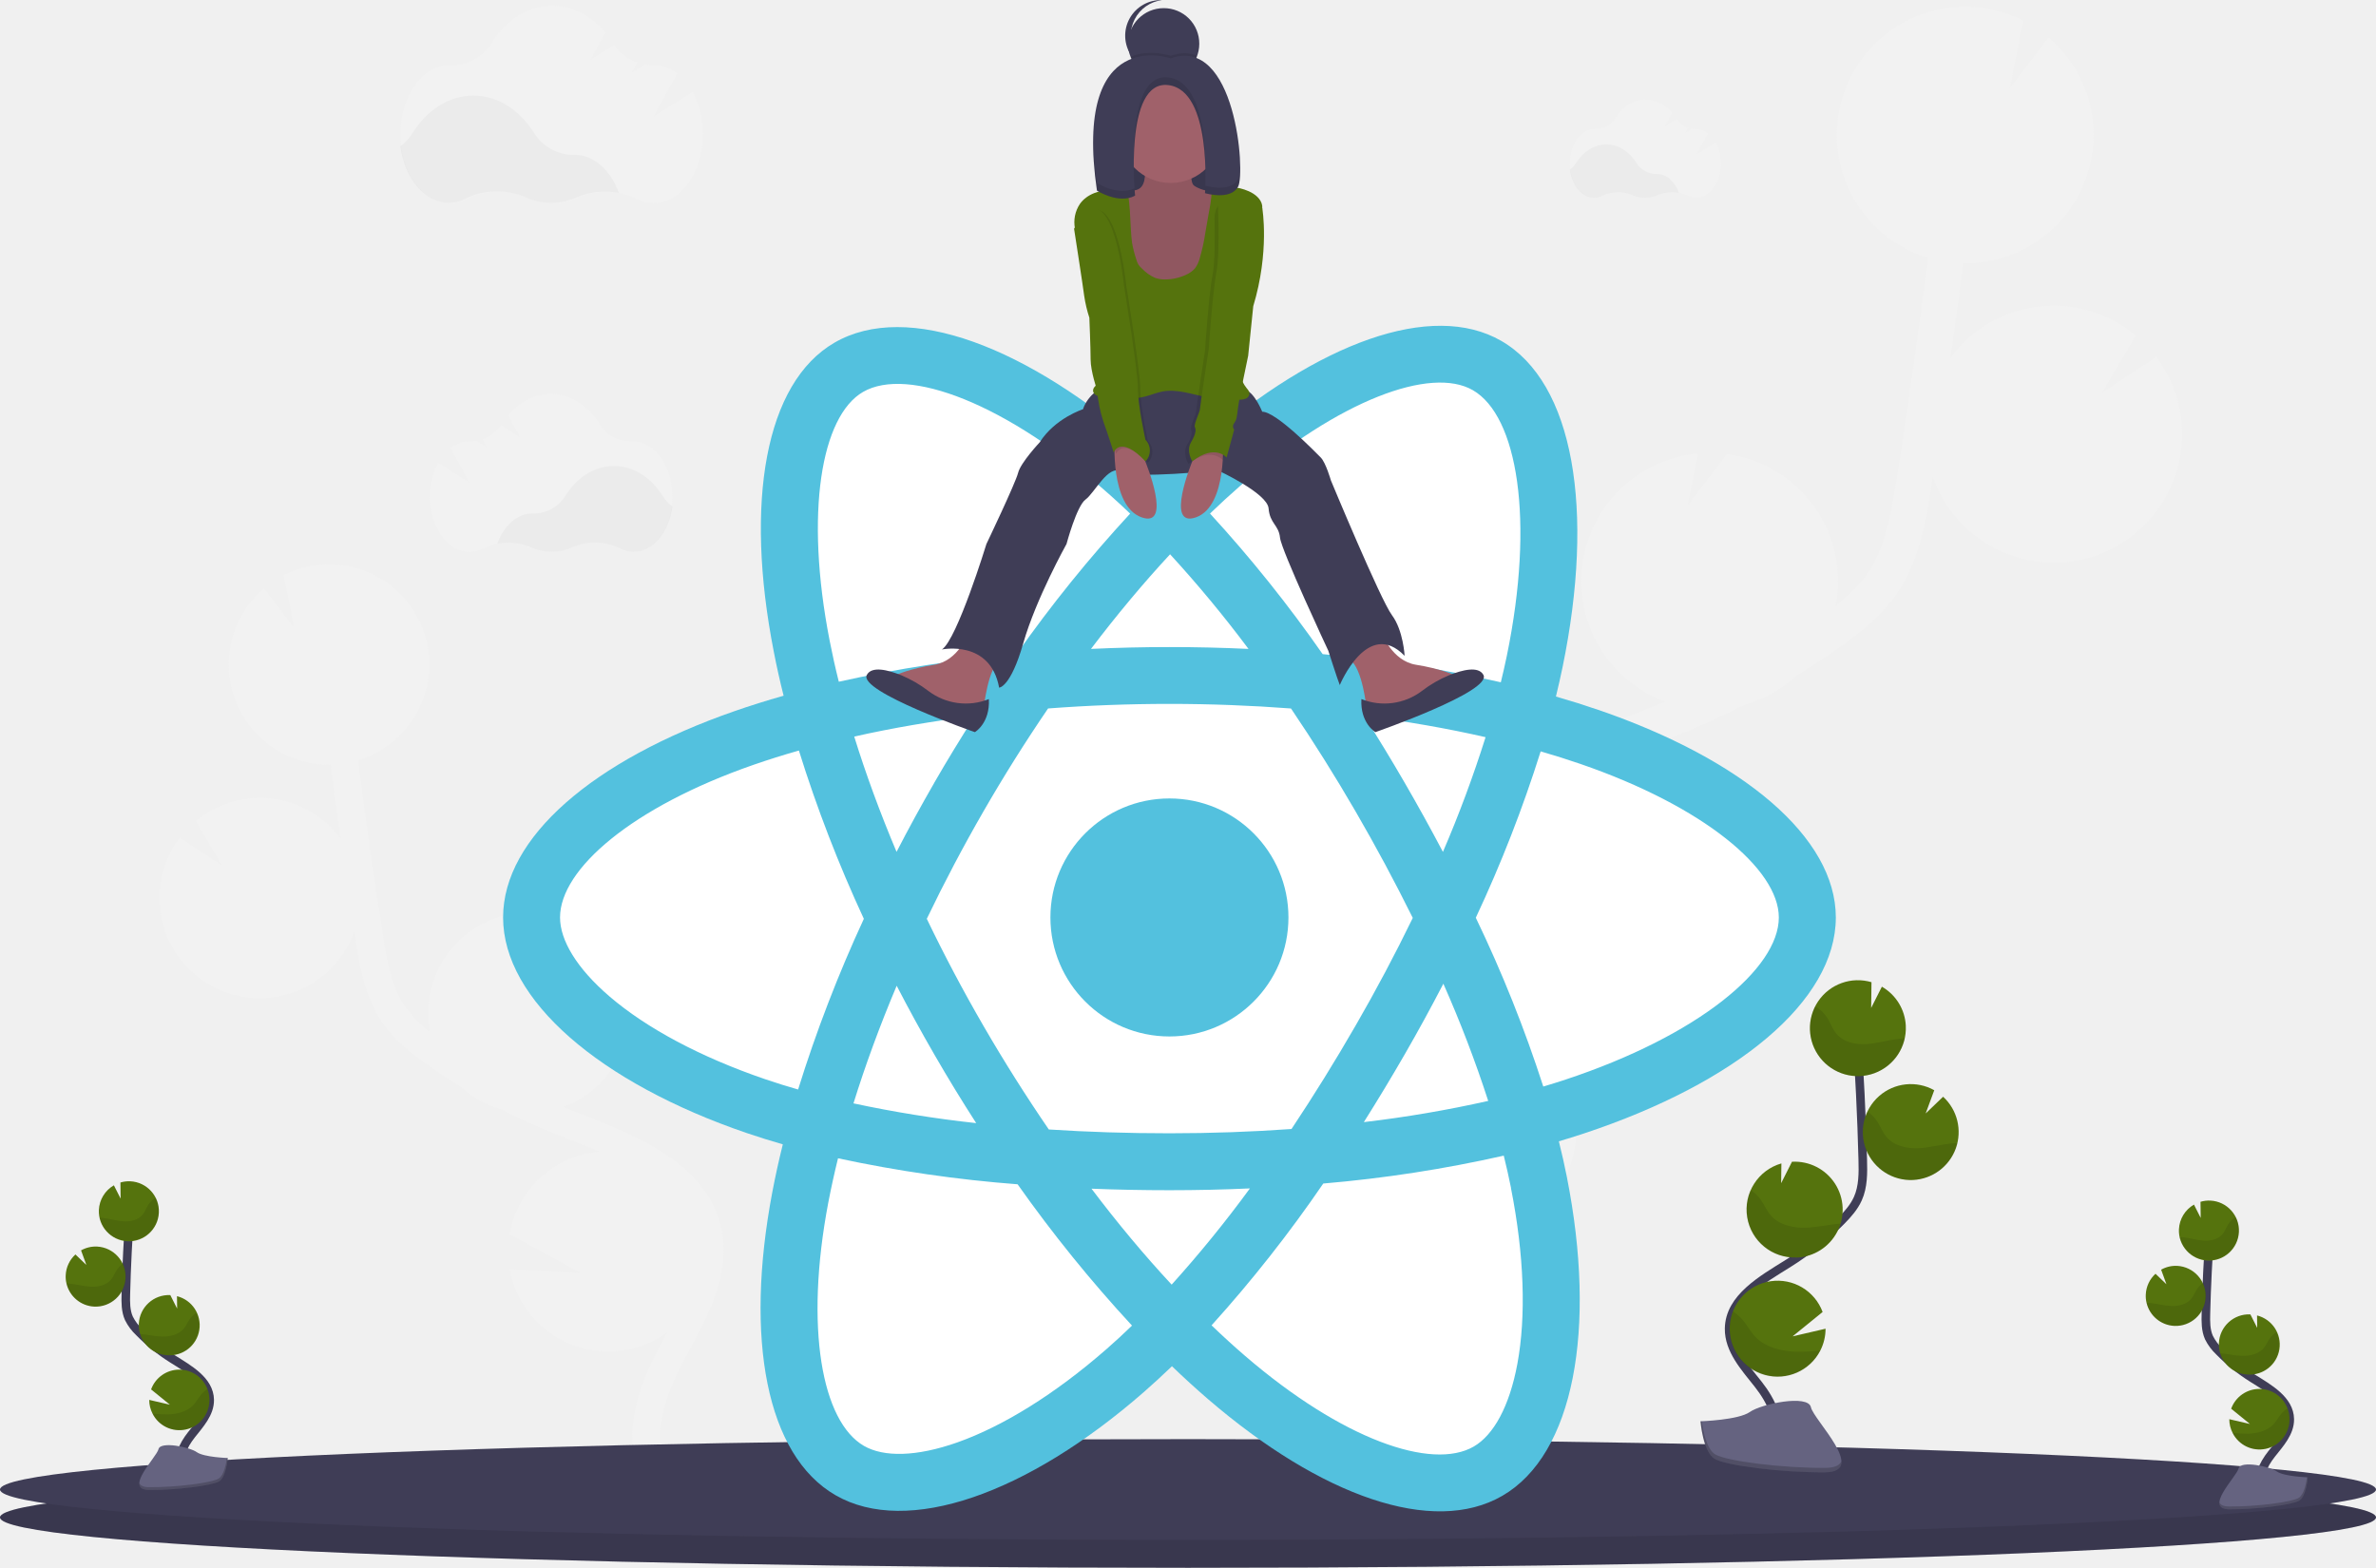
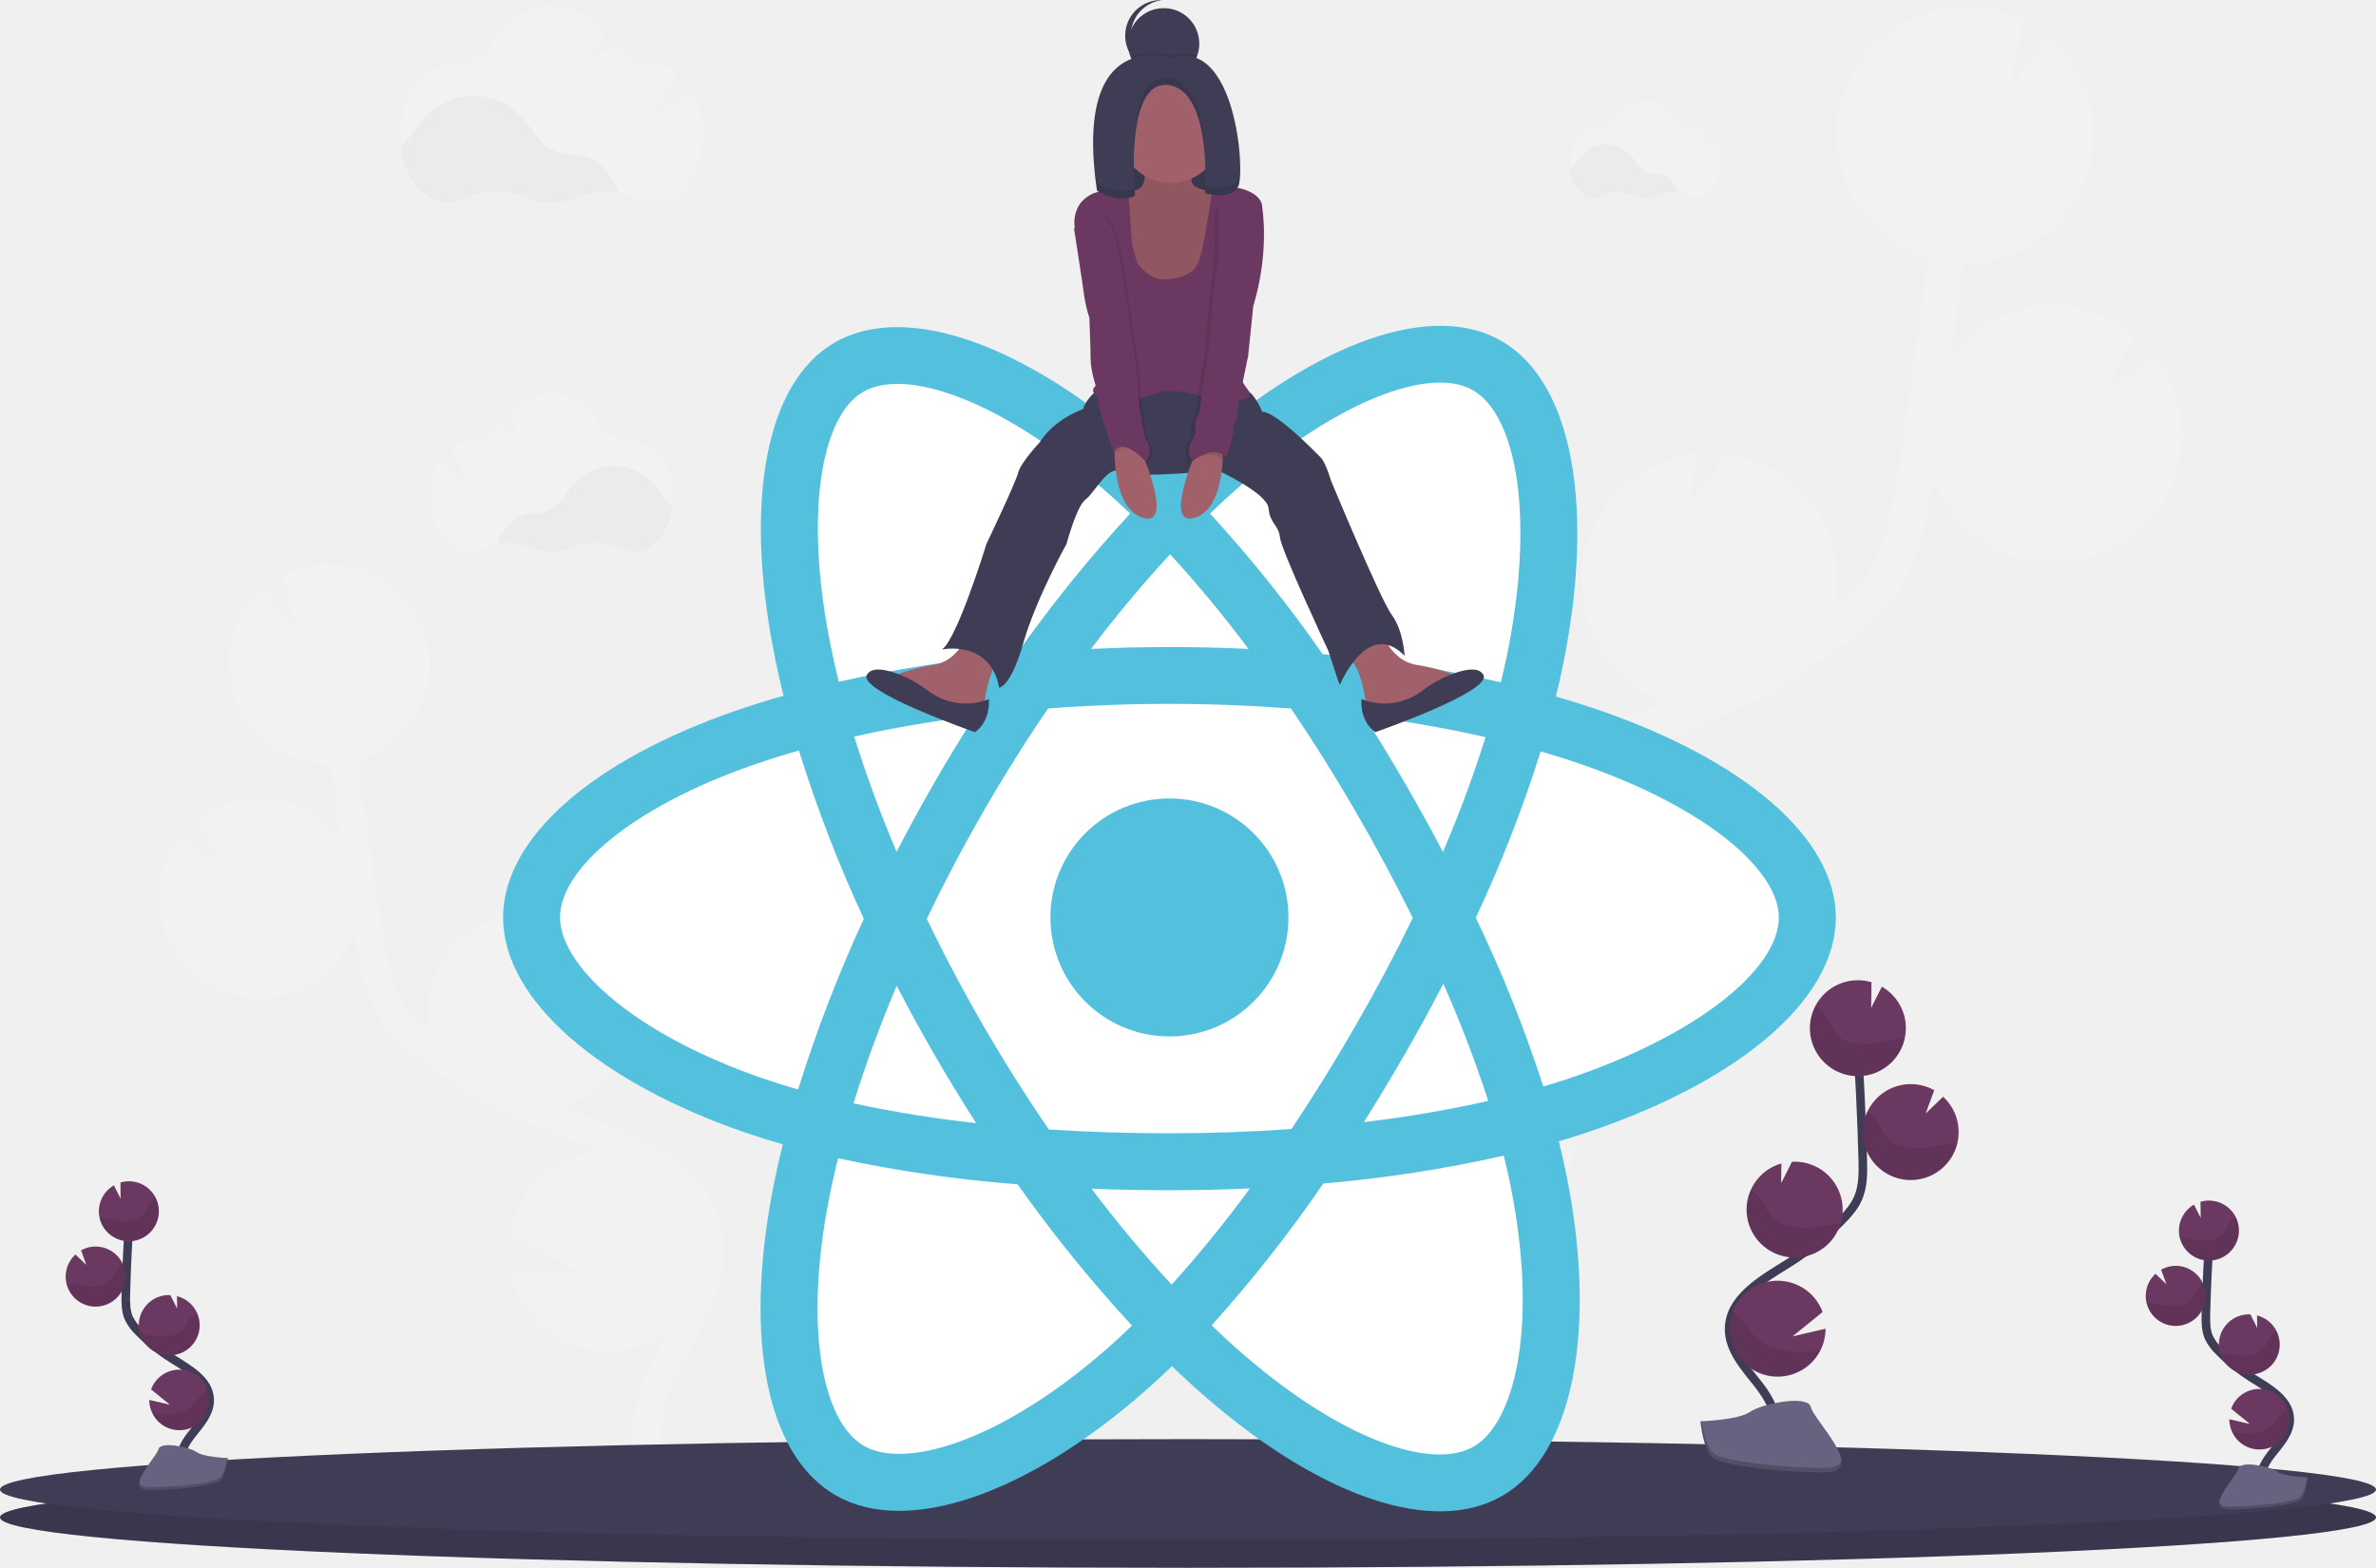
<svg xmlns="http://www.w3.org/2000/svg" data-name="Layer 1" width="1108" height="731.18" viewBox="0 0 1108 731.18">
  <path d="M767.68 330.79l6.89-2.7c.66-.26 1.31-.54 2-.81a59.85 59.85 0 0115.28-115.77l-4.8 24.2 18.22-23.92h.16a59.87 59.87 0 0151.16 67.45c-.15 1.13-.39 2.23-.6 3.34 5.61-4.43 10.87-9.32 14.81-15 8-11.54 10.71-25.76 13.47-43.17 5.47-34.48 10.4-69.34 14.84-104.18a59.83 59.83 0 01-42-65.36c.25-1.82.6-3.59 1-5.34.1-.44.2-.88.31-1.31.43-1.69.91-3.35 1.47-5 .09-.27.21-.52.3-.78.5-1.37 1-2.72 1.65-4 .22-.5.44-1 .67-1.47a57.69 57.69 0 012.22-4.19c.27-.45.56-.88.83-1.33.62-1 1.27-2 1.94-2.93.36-.5.71-1 1.08-1.49l.27-.39a59.81 59.81 0 0174.64-17l-6.24 31.49 18-23.64a59.5 59.5 0 0116.32 68.62h.07c-.17.4-.38.78-.55 1.18-.33.74-.67 1.47-1 2.2-.46.93-1 1.84-1.45 2.74-.38.68-.75 1.36-1.16 2-.59 1-1.23 1.9-1.87 2.83-.38.54-.73 1.1-1.12 1.63-1 1.39-2.12 2.72-3.26 4-.4.45-.83.86-1.25 1.3-.81.86-1.62 1.71-2.48 2.52-.53.5-1.09 1-1.64 1.46-.79.7-1.6 1.38-2.43 2-.59.47-1.19.92-1.79 1.36a77.101 77.101 0 01-4.45 2.96c-1 .61-2.05 1.17-3.1 1.72-.53.27-1 .57-1.59.83-1.58.77-3.2 1.48-4.85 2.11-.31.12-.64.21-.95.32-1.38.5-2.77 1-4.18 1.35-.61.17-1.23.31-1.85.46-1.15.28-2.31.54-3.48.76q-1 .18-2.07.33c-1.15.17-2.31.3-3.48.4-.69.06-1.37.12-2.07.16-1.26.06-2.53.07-3.8.06a2.08 2.08 0 00-.25 0q-2.82 22-5.92 44a59.82 59.82 0 0186.4-10.32l-15.68 26.58 25.21-16.59a59.68 59.68 0 0111.5 44.16 58.76 58.76 0 01-4.5 15.94 59.83 59.83 0 01-111.19-4c-.23 1.48-.45 3-.68 4.46-2.44 15.35-5.47 34.46-16.23 50-7.29 10.56-17.33 18.36-27.09 25.22q-9.52 6.7-19.48 12.77a59.85 59.85 0 01-24.53 13.74q-16 8.19-32.69 14.81l-6.95 2.72c-6.25 2.44-12.65 4.94-19 7.6 1 .09 2 .17 3 .3a59.9 59.9 0 0150.86 49.05l-42.31 23.11 42.18-1.89A59.16 59.16 0 01797 450.13a59.87 59.87 0 01-82.7 11.74l2.1 3.91c1.4 2.58 2.78 5.15 4.12 7.7 18.33 34.74 19.66 64.74 3.75 84.49l-13-10.45c15.49-19.22 3.2-49.77-5.5-66.27-1.32-2.5-2.68-5-4-7.56-11.77-21.83-25.12-46.57-19.77-72.9 8-39.7 51.05-56.5 85.68-70zM269.6 519.01l-5.38-2.11c-.52-.2-1-.43-1.54-.63a46.75 46.75 0 00-11.94-90.42l3.75 18.9-14.22-18.68h-.13a46.76 46.76 0 00-40 52.68c.12.89.31 1.74.47 2.61a55.84 55.84 0 01-11.56-11.73c-6.23-9-8.37-20.12-10.53-33.71-4.23-26.93-8.07-54.15-11.52-81.33a46.72 46.72 0 0032.77-51.05c-.2-1.42-.47-2.8-.79-4.17l-.24-1a48.36 48.36 0 00-1.15-3.88c-.07-.21-.16-.41-.24-.61a48.24 48.24 0 00-1.28-3.15c-.18-.38-.35-.77-.53-1.15-.54-1.11-1.11-2.2-1.73-3.26-.21-.36-.44-.7-.65-1-.49-.78-1-1.55-1.52-2.29-.28-.39-.55-.79-.84-1.17l-.21-.3a46.76 46.76 0 00-58.29-13.32l4.88 24.6-14.07-18.46a46.48 46.48 0 00-12.75 53.59h-.05c.13.31.29.61.43.92.26.58.52 1.15.8 1.72q.54 1.08 1.14 2.13c.29.54.58 1.07.9 1.59.46.75 1 1.48 1.46 2.21.3.42.57.86.88 1.27.8 1.08 1.65 2.12 2.54 3.13.31.35.65.67 1 1 .63.67 1.27 1.33 1.94 2 .41.4.85.77 1.28 1.14q.93.83 1.89 1.59c.46.36.93.71 1.4 1.06.68.49 1.37 1 2.06 1.41.47.31.94.61 1.42.9.79.48 1.6.91 2.42 1.34.42.22.82.45 1.24.66 1.24.6 2.5 1.15 3.79 1.64.24.1.5.16.74.25 1.07.39 2.16.75 3.27 1.06.47.13 1 .24 1.44.35.9.22 1.8.43 2.72.6l1.61.26c.9.13 1.81.23 2.72.31.54.05 1.07.09 1.62.12 1 .05 2 .06 3 .05h.19q2.2 17.22 4.62 34.41a46.71 46.71 0 00-67.48-8.14l12.14 20.64-19.68-12.95a46.57 46.57 0 00-9 34.49 45.8 45.8 0 003.53 12.46 46.73 46.73 0 0086.84-3.12c.18 1.15.35 2.32.53 3.48 1.9 12 4.27 26.92 12.67 39.08 5.7 8.24 13.54 14.33 21.16 19.69q7.44 5.24 15.21 10a46.88 46.88 0 0019.16 10.74c8.32 4.26 16.84 8.14 25.54 11.56l5.42 2.13c4.88 1.9 9.88 3.85 14.81 5.93-.78.07-1.57.13-2.36.24a46.77 46.77 0 00-39.72 38.27l33 18-32.94-1.47a46.78 46.78 0 0073.57 29.2c-.55 1-1.09 2-1.64 3.05-1.09 2-2.17 4-3.22 6-14.31 27.13-15.35 50.57-2.92 66l10.13-8.16c-12.1-15-2.5-38.87 4.3-51.76 1-1.95 2.09-3.92 3.16-5.9 9.19-17 19.61-36.37 15.46-56.94-6.21-30.94-39.86-44.02-66.9-54.6z" fill="#f2f2f2" />
  <ellipse cx="554" cy="707.68" rx="554" ry="23.5" fill="#3f3d56" />
  <ellipse cx="554" cy="707.68" rx="554" ry="23.5" opacity=".1" />
  <ellipse cx="554" cy="694.68" rx="554" ry="23.5" fill="#3f3d56" />
  <path d="M85 686.32c-3-5.51.4-12.26 4.28-17.18s8.61-10 8.51-16.29c-.14-9-9.7-14.31-17.33-19.08a84.78 84.78 0 01-15.56-12.51 23 23 0 01-4.78-6.4c-1.58-3.52-1.53-7.52-1.43-11.38q.5-19.26 1.9-38.48" fill="none" stroke="#3f3d56" stroke-miterlimit="10" stroke-width="4" />
-   <path d="M46.11 564.29a14 14 0 017-11.49l3.14 6.21-.09-7.52a13.86 13.86 0 014.62-.56 14 14 0 11-14.67 13.36zm25.03 95a14 14 0 0026.5-5.76 13.82 13.82 0 00-.91-5.69 14 14 0 00-26.27.15l8.77 7.13-9.64-2.24a13.89 13.89 0 001.55 6.41zm6.93-27.25a14 14 0 004.46-27.54l.07 5.79-3.18-6.29a14.04 14.04 0 00-1.31 28.05zM44 609.37a14.016 14.016 0 001.32-28 13.88 13.88 0 00-7.52 1.78l2.48 6.8-5.11-4.9a14 14 0 00-4.53 9.69 13.33 13.33 0 00.36 3.85 14 14 0 0013 10.78z" fill="#55730d" />
+   <path d="M46.11 564.29a14 14 0 017-11.49l3.14 6.21-.09-7.52a13.86 13.86 0 014.62-.56 14 14 0 11-14.67 13.36zm25.03 95a14 14 0 0026.5-5.76 13.82 13.82 0 00-.91-5.69 14 14 0 00-26.27.15l8.77 7.13-9.64-2.24a13.89 13.89 0 001.55 6.41zm6.93-27.25a14 14 0 004.46-27.54l.07 5.79-3.18-6.29a14.04 14.04 0 00-1.31 28.05zM44 609.37a14.016 14.016 0 001.32-28 13.88 13.88 0 00-7.52 1.78l2.48 6.8-5.11-4.9a14 14 0 00-4.53 9.69 13.33 13.33 0 00.36 3.85 14 14 0 0013 10.78z" fill="#6b3862" />
  <path d="M48 568.03c3.24.36 6.39 1.37 9.64 1.57s6.82-.58 8.88-3.1c1.11-1.37 1.66-3.09 2.59-4.57a10.08 10.08 0 013.54-3.33 14 14 0 11-26.24 9.32c.53.02 1.06.06 1.59.11zm-4 41.34a14 14 0 0013.35-20 10.4 10.4 0 00-2.82 2.83c-1 1.51-1.61 3.25-2.78 4.64-2.19 2.57-5.92 3.41-9.31 3.25s-6.66-1.11-10-1.42c-.47 0-.94-.08-1.41-.09A14 14 0 0044 609.37zm34.07 22.67a14 14 0 0013.47-19.76 11.36 11.36 0 00-3 2.85c-1.09 1.54-1.77 3.31-3 4.73-2.36 2.64-6.34 3.57-9.93 3.48s-6.82-.93-10.28-1.19a14 14 0 0012.74 9.89zm-6.93 27.25a14 14 0 0026.5-5.76 13.82 13.82 0 00-.91-5.69 14 14 0 00-3.08 2.74c-1.34 1.63-2.21 3.47-3.76 5-2.87 2.82-7.5 4-11.62 4.09a62.35 62.35 0 01-7.13-.38z" opacity=".1" />
  <path d="M106.19 679.98s-11.08-.34-14.41-2.72-17-5.22-17.87-1.4-16.65 19-4.14 19.06 29.06-2 32.39-4 4.03-10.94 4.03-10.94z" fill="#656380" />
  <path d="M69.54 693.59c12.51.1 29.06-2 32.4-4 2.53-1.54 3.54-7.09 3.88-9.65h.37s-.7 8.93-4 11-19.89 4.08-32.39 4c-3.61 0-4.86-1.31-4.79-3.22.47 1.13 1.85 1.87 4.53 1.87z" opacity=".2" />
  <path d="M1055 695.32c-3-5.51.4-12.26 4.28-17.18s8.61-10 8.51-16.29c-.14-9-9.7-14.31-17.33-19.08a84.78 84.78 0 01-15.56-12.51 23 23 0 01-4.78-6.4c-1.58-3.52-1.53-7.52-1.43-11.38q.49-19.26 1.9-38.48" fill="none" stroke="#3f3d56" stroke-miterlimit="10" stroke-width="4" />
-   <path d="M1016.11 573.29a14 14 0 017-11.49l3.14 6.21-.09-7.52a13.86 13.86 0 014.62-.56 14 14 0 11-14.68 13.36zm25.03 95a14 14 0 0026.5-5.76 13.82 13.82 0 00-.91-5.69 14 14 0 00-26.27.15l8.77 7.13-9.64-2.24a13.89 13.89 0 001.55 6.41zm6.93-27.25a14 14 0 004.46-27.54l.07 5.79-3.18-6.29a14.04 14.04 0 00-1.31 28.05zM1014 618.37a14.016 14.016 0 001.32-28 13.88 13.88 0 00-7.52 1.78l2.48 6.8-5.11-4.9a14 14 0 00-4.53 9.69 13.33 13.33 0 00.36 3.85 14 14 0 0013 10.78z" fill="#55730d" />
+   <path d="M1016.11 573.29a14 14 0 017-11.49l3.14 6.21-.09-7.52a13.86 13.86 0 014.62-.56 14 14 0 11-14.68 13.36zm25.03 95a14 14 0 0026.5-5.76 13.82 13.82 0 00-.91-5.69 14 14 0 00-26.27.15l8.77 7.13-9.64-2.24a13.89 13.89 0 001.55 6.41zm6.93-27.25a14 14 0 004.46-27.54l.07 5.79-3.18-6.29a14.04 14.04 0 00-1.31 28.05zM1014 618.37a14.016 14.016 0 001.32-28 13.88 13.88 0 00-7.52 1.78l2.48 6.8-5.11-4.9a14 14 0 00-4.53 9.69 13.33 13.33 0 00.36 3.85 14 14 0 0013 10.78z" fill="#6b3862" />
  <path d="M1018 577.03c3.24.36 6.39 1.37 9.64 1.57s6.82-.58 8.88-3.1c1.11-1.37 1.66-3.09 2.59-4.57a10.08 10.08 0 013.54-3.33 14 14 0 11-26.24 9.32c.53.02 1.06.06 1.59.11zm-4 41.34a14 14 0 0013.35-20 10.4 10.4 0 00-2.82 2.83c-1 1.51-1.61 3.25-2.78 4.64-2.19 2.57-5.92 3.41-9.31 3.25s-6.66-1.11-10-1.42c-.47 0-.94-.08-1.41-.09a14 14 0 0012.97 10.79zm34.07 22.67a14 14 0 0013.47-19.76 11.36 11.36 0 00-3 2.85c-1.09 1.54-1.77 3.31-3 4.73-2.36 2.64-6.34 3.57-9.93 3.48s-6.82-.93-10.28-1.19a14 14 0 0012.74 9.89zm-6.93 27.25a14 14 0 0026.5-5.76 13.82 13.82 0 00-.91-5.69 14 14 0 00-3.08 2.74c-1.34 1.63-2.21 3.47-3.76 5-2.87 2.82-7.5 4-11.62 4.09a62.35 62.35 0 01-7.13-.38z" opacity=".1" />
  <path d="M1076.19 688.98s-11.08-.34-14.41-2.72-17-5.22-17.87-1.4-16.65 19-4.14 19.06 29.06-2 32.39-4 4.03-10.94 4.03-10.94z" fill="#656380" />
  <path d="M1039.54 702.59c12.51.1 29.06-2 32.4-4 2.53-1.54 3.54-7.09 3.88-9.65h.37s-.7 8.93-4 11-19.89 4.08-32.39 4c-3.61 0-4.86-1.31-4.79-3.22.47 1.13 1.85 1.87 4.53 1.87z" opacity=".2" />
  <path d="M745.57 331.15q-9.92-3.4-20-6.3 1.66-6.79 3.09-13.65c15.14-73.51 5.24-132.73-28.57-152.22-32.42-18.7-85.44.8-139 47.39q-7.92 6.92-15.47 14.2-5.07-4.85-10.3-9.51c-56.11-49.83-112.32-70.82-146.14-51.27-32.39 18.75-42 74.42-28.35 144.09q2 10.35 4.59 20.58c-7.95 2.26-15.64 4.67-23 7.24-65.79 22.89-107.81 58.89-107.81 96.18 0 38.51 45.11 77.14 113.64 100.56q8.34 2.83 16.8 5.26-2.74 11-4.88 22.18c-13 68.46-2.84 122.82 29.46 141.45 33.37 19.26 89.37-.54 143.89-48.2 4.31-3.77 8.63-7.77 13-11.95q8.18 7.89 16.79 15.32c52.82 45.45 105 63.81 137.26 45.12 33.33-19.29 44.16-77.69 30.1-148.73q-1.6-8.14-3.73-16.61 5.91-1.74 11.56-3.61c71.24-23.6 117.6-61.76 117.6-100.79 0-37.43-43.38-73.62-110.5-96.73z" fill="#53c1de" />
  <path d="M730.12 503.47c-3.4 1.13-6.88 2.21-10.44 3.27a621.6 621.6 0 00-31.47-78.73 623.06 623.06 0 0030.25-77.58c6.35 1.84 12.53 3.78 18.47 5.83 57.51 19.79 92.59 49.06 92.59 71.62 0 24-37.89 55.21-99.4 75.59zm-25.52 50.58c6.22 31.41 7.1 59.81 3 82-3.7 19.95-11.14 33.25-20.34 38.58-19.59 11.33-61.47-3.4-106.64-42.27q-7.77-6.69-15.63-14.25a624.23 624.23 0 0052.09-66.14 620.2 620.2 0 0084.17-13q1.9 7.68 3.37 15zM446.48 672.69c-19.14 6.76-34.38 6.95-43.59 1.64-19.6-11.31-27.75-55-16.63-113.5q2-10.37 4.53-20.63a625.79 625.79 0 0083.75 12.13 645.09 645.09 0 0053.35 65.9q-5.79 5.61-11.84 10.91c-24.11 21.08-48.28 36-69.57 43.55zm-89.64-169.37c-30.31-10.36-55.33-23.82-72.49-38.5-15.41-13.2-23.19-26.31-23.19-36.94 0-22.63 33.74-51.5 90-71.11q10.6-3.69 21.39-6.73a637.08 637.08 0 0030.29 78.48 646.29 646.29 0 00-30.66 79.6q-7.74-2.21-15.34-4.8zm30.05-204.54c-11.68-59.69-3.93-104.72 15.59-116 20.79-12 66.76 5.12 115.22 48.15 3.1 2.75 6.21 5.63 9.32 8.6a635.89 635.89 0 00-52.93 65.52 648.42 648.42 0 00-82.93 12.89q-2.39-9.52-4.27-19.15zM655 364.97q-9.11-15.74-18.89-31.08c19.83 2.51 38.82 5.83 56.66 9.91a565.54 565.54 0 01-19.89 53.51q-8.61-16.35-17.88-32.34zM545.64 258.5a569.3 569.3 0 0136.57 44.14q-36.71-1.73-73.45 0c12.07-15.92 24.44-30.72 36.88-44.13zm-110 106.65q-9.15 15.87-17.55 32.14c-7.73-18.33-14.34-36.36-19.74-53.77 17.73-4 36.64-7.21 56.34-9.68q-9.92 15.44-19.07 31.31zm19.61 158.65a564.64 564.64 0 01-57.25-9.21c5.49-17.71 12.25-36.13 20.15-54.86q8.43 16.29 17.61 32.16 9.34 16.19 19.47 31.91zm91.14 75.33c-12.6-13.54-25.15-28.54-37.39-44.75q17.85.71 36.36.71 19 0 37.51-.84a563.94 563.94 0 01-36.5 44.88zm126.69-140.35A562.82 562.82 0 01694 513.44a561.35 561.35 0 01-58 9.89q9.85-15.63 19.08-31.63 9.38-16.26 18-32.92zm-41 19.66q-14.12 24.52-29.81 48.1c-18.44 1.32-37.49 2-56.91 2s-38.15-.6-56.27-1.78q-16.09-23.5-30.39-48.17t-26.51-50.08q12.27-25.53 26.43-50.1 14.14-24.56 30.13-48c18.49-1.4 37.43-2.13 56.59-2.13s38.22.74 56.69 2.14q15.81 23.37 30 47.81t26.79 49.87q-12.45 25.62-26.71 50.3zm54.77-296.46c20.81 12 28.9 60.4 15.83 123.87q-1.29 6.19-2.8 12.35a635.74 635.74 0 00-83.09-13.13 625.16 625.16 0 00-52.53-65.56q7-6.74 14.29-13.11c45.88-39.93 88.76-55.69 108.3-44.42z" fill="#fff" />
  <path d="M545.34 372.38a55.5 55.5 0 11-55.5 55.5 55.49 55.49 0 0155.5-55.5" fill="#53c1de" />
  <path d="M559.26 20.4a16.6 16.6 0 11-16.6-16.6 16.52 16.52 0 0116.6 16.6z" fill="#3f3d56" />
  <path d="M529.4 24.59A16.62 16.62 0 01541.89.05a16.6 16.6 0 101.41 33.07 16.6 16.6 0 01-13.9-8.53zm-7.49 18.93h44.47v69.37h-44.47z" fill="#3f3d56" />
  <path opacity=".1" d="M521.91 43.52h44.47v69.37h-44.47z" />
  <path d="M451.66 295.2s-4.75 13.05-16 14.83-17.79 4.74-17.79 4.74l26.68 17.19 14.23-1.78s1.78-18.38 7.71-22.53-14.83-12.45-14.83-12.45zm192.68 0s4.75 13.05 16 14.83 17.79 4.74 17.79 4.74l-26.68 17.19-14.23-1.78s-1.78-18.38-7.71-22.53 14.83-12.45 14.83-12.45z" fill="#a0616a" />
  <path d="M514.5 180.18s-7.11 3.56-9.48 10.68c0 0-13 4.15-20.16 15.41 0 0-8.9 9.49-10.08 14.23S460 253.7 460 253.7s-13.64 44.47-20.75 49.21c0 0 22.53-4.74 26.68 17.79 0 0 5.33 0 11.26-20.75s20.16-46.25 20.16-46.25 4.74-17.78 8.89-20.75 10.67-16.6 16.6-13 45.06-.6 45.06-.6 23.1 10.64 23.68 17.75 4.74 7.71 5.33 13.64 22.53 52.76 22.53 52.76 4.15 13 5.34 16c0 0 13-31.42 30.24-13.63 0 0-.6-11.86-5.93-19s-28.46-62.84-28.46-62.84-2.37-8.3-4.74-10.67-20.76-21.35-27.28-21.35c0 0-3.55-8.89-7.7-10.08zm-53.36 145.85a28.89 28.89 0 01-28.22-3.79 56.37 56.37 0 00-12.59-7.3c-6.29-2.54-13.81-4.42-16.1-.17-4.15 7.71 50.39 26.68 50.39 26.68s7.12-4.15 6.52-15.42zm173.72 0a28.89 28.89 0 0028.22-3.79 56.37 56.37 0 0112.59-7.3c6.29-2.54 13.81-4.42 16.1-.17 4.15 7.71-50.39 26.68-50.39 26.68s-7.12-4.15-6.52-15.42z" fill="#3f3d56" />
  <path d="M533.88 82.67c-.22 2.06-.9 4.29-2.66 5.38-1.44.9-3.26.83-4.92 1.17a11.46 11.46 0 00-7.82 6.77 17.51 17.51 0 00-.75 10.55 39.22 39.22 0 001.52 5.06c1.74 4.92 3.84 9.8 7.09 13.89a59 59 0 009.3 8.77c2.11 1.72 4.29 3.47 6.89 4.28a21.75 21.75 0 005.4.72c2.25.1 4.65.17 6.6-.95 3-1.73 3.89-5.55 5.52-8.62 1.38-2.6 3.44-4.81 4.73-7.46a29.49 29.49 0 002-6.52l2.77-12.3c1-4.47 1.92-9.51-.59-13.34a2.28 2.28 0 00-.74-.77 2.79 2.79 0 00-1.52-.15 16.44 16.44 0 01-9.15-2.09 3.93 3.93 0 01-1.15-.9 4.72 4.72 0 01-.7-2.12 22.2 22.2 0 00-1.28-4.45 3 3 0 00-.87-1.34 3.15 3.15 0 00-1.41-.47 114.47 114.47 0 00-12.93-1.35c-1.42-.07-3.56-.64-4.54.62s-.67 4.12-.79 5.62z" fill="#a0616a" />
  <path d="M533.88 82.67c-.22 2.06-.9 4.29-2.66 5.38-1.44.9-3.26.83-4.92 1.17a11.46 11.46 0 00-7.82 6.77 17.51 17.51 0 00-.75 10.55 39.22 39.22 0 001.52 5.06c1.74 4.92 3.84 9.8 7.09 13.89a59 59 0 009.3 8.77c2.11 1.72 4.29 3.47 6.89 4.28a21.75 21.75 0 005.4.72c2.25.1 4.65.17 6.6-.95 3-1.73 3.89-5.55 5.52-8.62 1.38-2.6 3.44-4.81 4.73-7.46a29.49 29.49 0 002-6.52l2.77-12.3c1-4.47 1.92-9.51-.59-13.34a2.28 2.28 0 00-.74-.77 2.79 2.79 0 00-1.52-.15 16.44 16.44 0 01-9.15-2.09 3.93 3.93 0 01-1.15-.9 4.72 4.72 0 01-.7-2.12 22.2 22.2 0 00-1.28-4.45 3 3 0 00-.87-1.34 3.15 3.15 0 00-1.41-.47 114.47 114.47 0 00-12.93-1.35c-1.42-.07-3.56-.64-4.54.62s-.67 4.12-.79 5.62z" opacity=".1" />
-   <path d="M525.85 89.74a26.93 26.93 0 00-7.13-1.12c-5.72-.14-11.84 1.83-15.14 6.5a15.34 15.34 0 00-2.29 11.47 23.57 23.57 0 005.2 10.66 32 32 0 014 5.24c1.58 3 1.63 6.59 2.06 10 1 8.12 4.46 15.75 5.83 23.82s.19 17.42-6.18 22.55c-1.07.86-2.37 1.77-2.46 3.14-.14 2.19 2.71 3.12 4.9 3.33 6.55.62 13.27 1.23 19.63-.46 2.63-.7 5.17-1.79 7.85-2.29 6.8-1.27 13.64 1.34 20.45 2.59a90.61 90.61 0 0014.91 1.21 7.94 7.94 0 003.43-.45 2.75 2.75 0 001.74-2.74 4.76 4.76 0 00-1.18-2c-3.44-4.25-4.49-9.9-5.43-15.29l-3.15-18.11c-1.69-9.68-3.26-20.2 1.32-28.89 3.29-6.25 9.36-10.65 12.83-16.8a9.84 9.84 0 001.55-6.28c-.52-3.09-3.31-5.3-6.17-6.59a23.21 23.21 0 00-17.42-.64c.1 4.33-1 8.71-1.71 13l-1.21 7a88.83 88.83 0 01-2.71 12.2 12.85 12.85 0 01-2.17 4.42 11.43 11.43 0 01-3.83 2.79 22.83 22.83 0 01-10.14 2.32 13.54 13.54 0 01-4.48-.69 19 19 0 01-6.17-4.34 10.11 10.11 0 01-1.63-1.77 9.93 9.93 0 01-1.11-2.67 55.42 55.42 0 01-1.91-7.48c-.3-1.94-.4-3.91-.54-5.87-.39-5.79-.39-12.19-1.54-17.76z" fill="#55730d" />
+   <path d="M525.85 89.74a26.93 26.93 0 00-7.13-1.12c-5.72-.14-11.84 1.83-15.14 6.5a15.34 15.34 0 00-2.29 11.47 23.57 23.57 0 005.2 10.66 32 32 0 014 5.24c1.58 3 1.63 6.59 2.06 10 1 8.12 4.46 15.75 5.83 23.82s.19 17.42-6.18 22.55c-1.07.86-2.37 1.77-2.46 3.14-.14 2.19 2.71 3.12 4.9 3.33 6.55.62 13.27 1.23 19.63-.46 2.63-.7 5.17-1.79 7.85-2.29 6.8-1.27 13.64 1.34 20.45 2.59a90.61 90.61 0 0014.91 1.21 7.94 7.94 0 003.43-.45 2.75 2.75 0 001.74-2.74 4.76 4.76 0 00-1.18-2c-3.44-4.25-4.49-9.9-5.43-15.29l-3.15-18.11c-1.69-9.68-3.26-20.2 1.32-28.89 3.29-6.25 9.36-10.65 12.83-16.8a9.84 9.84 0 001.55-6.28c-.52-3.09-3.31-5.3-6.17-6.59a23.21 23.21 0 00-17.42-.64c.1 4.33-1 8.71-1.71 13l-1.21 7a88.83 88.83 0 01-2.71 12.2 12.85 12.85 0 01-2.17 4.42 11.43 11.43 0 01-3.83 2.79 22.83 22.83 0 01-10.14 2.32 13.54 13.54 0 01-4.48-.69 19 19 0 01-6.17-4.34 10.11 10.11 0 01-1.63-1.77 9.93 9.93 0 01-1.11-2.67 55.42 55.42 0 01-1.91-7.48c-.3-1.94-.4-3.91-.54-5.87-.39-5.79-.39-12.19-1.54-17.76z" fill="#6b3862" />
  <path d="M519.84 204.49s-2.37 31.43 12.45 36.76 1.78-26.09 1.78-26.09l-4.75-9.48zm50.39 0s2.37 31.43-12.45 36.76-1.78-26.09-1.78-26.09l4.75-9.48z" fill="#a0616a" />
  <path d="M506.79 99.59l-4.74 7.71s4.15 26.68 4.74 31.42a62.2 62.2 0 002.38 10.08s.59 14.23.59 19.57 3 14.23 3 14.23a64.82 64.82 0 003 14.82c2.37 6.52 4.74 14.23 4.74 14.23s3-8.3 14.82 4.15a7.18 7.18 0 000-10.08s-3.55-16-3.55-24.31-6.53-48-6.53-48-4.24-45.12-18.45-33.82z" opacity=".1" />
-   <path d="M505.61 98.96l-4.74 7.71s4.15 26.68 4.74 31.42a61.84 61.84 0 002.39 10.08s.59 14.23.59 19.56 3 14.23 3 14.23a64.53 64.53 0 003 14.82c2.37 6.53 4.75 14.23 4.75 14.23s3-8.3 14.82 4.15a7.18 7.18 0 000-10.07s-3.56-16-3.56-24.31-6.52-48-6.52-48-4.24-45.09-18.47-33.82z" fill="#55730d" />
+   <path d="M505.61 98.96l-4.74 7.71s4.15 26.68 4.74 31.42a61.84 61.84 0 002.39 10.08s.59 14.23.59 19.56 3 14.23 3 14.23a64.53 64.53 0 003 14.82c2.37 6.53 4.75 14.23 4.75 14.23s3-8.3 14.82 4.15a7.18 7.18 0 000-10.07s-3.56-16-3.56-24.31-6.52-48-6.52-48-4.24-45.09-18.47-33.82z" fill="#6b3862" />
  <path d="M583.87 94.81l3 3.53s3.49 20.18-4.22 45.68l-2.37 23.12s-4.15 19.57-4.74 24.31-.59 5.33-1.78 7.11a2.29 2.29 0 000 3l-3.56 13s-5.33-6.52-16 1.78c0 0-3-4.74-.6-8.89s2.37-5.93 1.78-7.12 2.37-7.11 2.37-8.3 4.18-28.44 4.18-28.44 1.78-26.68 3.56-35.57c1.09-5.47 1.07-17.66.88-26.24-.19-8.94 10.63-13.78 17-7.5.15.16.33.31.5.53z" opacity=".1" />
-   <path d="M585.65 93.59l3 3.53s3.49 20.19-4.22 45.68l-2.37 23.12s-4.15 19.57-4.74 24.31-.6 5.34-1.78 7.12a2.28 2.28 0 000 3L572 213.39s-5.33-6.53-16 1.77c0 0-3-4.74-.59-8.89s2.37-5.93 1.78-7.11 2.37-7.12 2.37-8.3 4.15-28.46 4.15-28.46 1.78-26.68 3.56-35.58.59-35.57.59-35.57 9.49-6.52 17.79 2.34z" fill="#55730d" />
+   <path d="M585.65 93.59l3 3.53s3.49 20.19-4.22 45.68l-2.37 23.12s-4.15 19.57-4.74 24.31-.6 5.34-1.78 7.12a2.28 2.28 0 000 3L572 213.39s-5.33-6.53-16 1.77c0 0-3-4.74-.59-8.89s2.37-5.93 1.78-7.11 2.37-7.12 2.37-8.3 4.15-28.46 4.15-28.46 1.78-26.68 3.56-35.58.59-35.57.59-35.57 9.49-6.52 17.79 2.34z" fill="#6b3862" />
  <circle cx="545.92" cy="61.61" r="23.72" fill="#a0616a" />
  <path d="M558.29 26a16.6 16.6 0 01-31.09.44c9.26-3.73 18.72-.41 18.72-.41 4.73-1.66 8.83-1.51 12.37-.03z" opacity=".1" />
  <path d="M545.92 27.22s-45.65-16-34.38 61.66c0 0 10.08 6.52 17.78 2.37 0 0-5.33-53.95 15.42-51.58s17.19 50.4 17.19 50.4 11.86 3.55 15.42-3-1.19-70.48-31.43-59.85z" fill="#3f3d56" />
  <path d="M544.74 36.11c-14.24-1.62-16.2 23.27-16 39.05.17-15.69 2.81-37 16-35.49 14.81 1.69 17.24 26.66 17.41 40.8.17-12.98-1.25-42.51-17.41-44.36zm-33.2 49.21a159.38 159.38 0 01-1.77-20.53 152.12 152.12 0 001.77 24.09s10.08 6.52 17.78 2.37c0 0-.12-1.28-.26-3.43-7.67 3.87-17.52-2.5-17.52-2.5zm65.81-1.73c-3.32 6.08-13.83 3.41-15.25 3-.07 2.2-.17 3.52-.17 3.52s11.86 3.55 15.42-3c.73-1.34 1.11-5.13 1-10.2-.1 3.25-.45 5.68-1 6.68z" opacity=".1" />
  <path d="M826.73 672.96c4.74-8.78-.64-19.54-6.82-27.37s-13.73-16-13.57-26c.23-14.35 15.45-22.81 27.62-30.42a134.77 134.77 0 0024.79-19.93c3-3.05 5.87-6.31 7.62-10.21 2.52-5.6 2.45-12 2.29-18.12q-.79-30.71-3-61.34" fill="none" stroke="#3f3d56" stroke-miterlimit="10" stroke-width="4" />
-   <path d="M888.74 478.49a22.31 22.31 0 00-11.16-18.32l-5 9.9.15-12a22.37 22.37 0 1016 20.41zm-39.88 151.39a22.36 22.36 0 111.08-18l-14 11.37 15.37-3.57a22.25 22.25 0 01-2.45 10.2zm-11.05-43.43a22.37 22.37 0 01-7.09-43.86l-.12 9.22 5.06-10h.06a22.37 22.37 0 112.09 44.69zm54.3-36.13a22.37 22.37 0 119.89-41.86l-4 10.83 8.13-7.8a22.37 22.37 0 01-14.07 38.83z" fill="#55730d" />
+   <path d="M888.74 478.49a22.31 22.31 0 00-11.16-18.32l-5 9.9.15-12a22.37 22.37 0 1016 20.41zm-39.88 151.39a22.36 22.36 0 111.08-18l-14 11.37 15.37-3.57a22.25 22.25 0 01-2.45 10.2zm-11.05-43.43a22.37 22.37 0 01-7.09-43.86l-.12 9.22 5.06-10h.06a22.37 22.37 0 112.09 44.69zm54.3-36.13a22.37 22.37 0 119.89-41.86l-4 10.83 8.13-7.8a22.37 22.37 0 01-14.07 38.83z" fill="#6b3862" />
  <path d="M885.74 484.45c-5.17.57-10.19 2.18-15.37 2.5s-10.87-.92-14.14-5c-1.77-2.17-2.65-4.91-4.14-7.28a16 16 0 00-5.63-5.3 22.37 22.37 0 1041.81 14.84c-.85.09-1.69.15-2.53.24zm6.37 65.87a22.39 22.39 0 01-21.28-31.91 16.37 16.37 0 014.5 4.51c1.59 2.4 2.56 5.18 4.43 7.39 3.48 4.09 9.44 5.43 14.84 5.19s10.6-1.78 16-2.28c.75-.06 1.5-.11 2.26-.13a22.37 22.37 0 01-20.75 17.23zm-54.3 36.13a22.37 22.37 0 01-21.46-31.49 17.83 17.83 0 014.73 4.55c1.74 2.45 2.82 5.27 4.86 7.54 3.77 4.2 10.11 5.68 15.83 5.54 5.54-.12 10.87-1.48 16.38-1.9a22.36 22.36 0 01-20.34 15.76zm11.05 43.43a22.37 22.37 0 01-40.78-18.29 22.27 22.27 0 014.91 4.38c2.13 2.59 3.53 5.53 6 7.94 4.57 4.49 11.95 6.34 18.52 6.51a97.1 97.1 0 0011.35-.54z" opacity=".1" />
  <path d="M793 662.85s17.65-.54 23-4.33 27.16-8.31 28.48-2.24 26.53 30.22 6.6 30.38-46.31-3.1-51.62-6.34-6.46-17.47-6.46-17.47z" fill="#656380" />
  <path d="M851.4 684.59c-19.93.16-46.31-3.11-51.62-6.34-4-2.47-5.65-11.3-6.19-15.38H793s1.12 14.24 6.43 17.47 31.69 6.5 51.62 6.34c5.75 0 7.74-2.09 7.63-5.12-.8 1.81-2.99 2.95-7.28 3.03z" opacity=".2" />
  <path d="M323 42.86l-18.25 11.57 11.08-20.15a18 18 0 00-11-3.94h-.3a21.58 21.58 0 01-3.78-.28l-6.19 3.92 2.65-4.82a22.06 22.06 0 01-10.82-8.21l-11.07 7 7-12.72c-6.48-7.77-15.2-12.54-24.81-12.54-11.51 0-21.76 6.85-28.38 17.52a21.24 21.24 0 01-18.76 10.12h-.62c-12.71 0-23 14.41-23 32.19s10.3 32.18 23 32.18a17.2 17.2 0 008-2c8.29-4.31 19.17-4.39 27.85-.54a29 29 0 0023.68.05c8.62-3.77 19.37-3.69 27.61.54a17.23 17.23 0 007.93 2c12.71 0 23-14.41 23-32.18A40.86 40.86 0 00323 42.86z" fill="#f2f2f2" />
  <path d="M288.59 89.95a34 34 0 00-19.72 2.14 29 29 0 01-23.67-.05c-8.69-3.85-19.57-3.77-27.86.54a17.2 17.2 0 01-8 2c-11.29 0-20.68-11.38-22.64-26.38a21.58 21.58 0 005.64-6.08c6.66-10.66 16.87-17.53 28.38-17.53s21.64 6.77 28.26 17.32a21.79 21.79 0 0018.76 10.31h.26c9 .01 16.8 7.22 20.59 17.73z" opacity=".03" />
  <path d="M800.07 66.42L791 72.19l5.53-10a9 9 0 00-5.51-2h-.14a10.79 10.79 0 01-1.89-.14l-3.09 2 1.3-2.46a11 11 0 01-5.4-4.09l-5.52 3.5 3.49-6.34a16.17 16.17 0 00-12.37-6.26c-5.75 0-10.86 3.42-14.16 8.74a10.57 10.57 0 01-9.36 5h-.31c-6.34 0-11.48 7.19-11.48 16s5.14 16.05 11.48 16.05a8.62 8.62 0 004-1 16.56 16.56 0 0113.89-.27 14.52 14.52 0 0011.81 0 16.58 16.58 0 0113.77.27 8.61 8.61 0 004 1c6.34 0 11.48-7.18 11.48-16.05a20.28 20.28 0 00-2.45-9.72z" fill="#f2f2f2" />
  <path d="M782.92 89.91a17 17 0 00-9.83 1.07 14.52 14.52 0 01-11.81 0 16.58 16.58 0 00-13.9.27 8.55 8.55 0 01-4 1c-5.64 0-10.32-5.67-11.3-13.15a10.93 10.93 0 002.82-3c3.3-5.32 8.42-8.73 14.16-8.73s10.79 3.37 14.09 8.63a10.85 10.85 0 009.36 5.14h.15c4.49-.07 8.34 3.53 10.26 8.77z" opacity=".03" />
  <path d="M204.34 215.86l14.66 9.28-8.88-16.15a14.48 14.48 0 018.85-3.15h.23a17.08 17.08 0 003-.22l4.95 3.14-2.15-3.86a17.78 17.78 0 008.67-6.58l8.87 5.62-5.54-10.19c5.19-6.22 12.18-10 19.87-10 9.23 0 17.44 5.48 22.75 14a17 17 0 0015 8.11h.5c10.18 0 18.43 11.54 18.43 25.78s-8.25 25.79-18.43 25.79a13.86 13.86 0 01-6.43-1.61 26.59 26.59 0 00-22.31-.43 23.28 23.28 0 01-19 0 26.64 26.64 0 00-22.12.43 13.9 13.9 0 01-6.35 1.57c-10.19 0-18.44-11.54-18.44-25.79a32.78 32.78 0 013.87-15.74z" fill="#f2f2f2" />
  <path d="M231.89 253.59a27.36 27.36 0 0115.8 1.72 23.28 23.28 0 0019 0 26.61 26.61 0 0122.32.43 13.82 13.82 0 006.42 1.61c9.05 0 16.57-9.11 18.14-21.13a17.44 17.44 0 01-4.52-4.88c-5.31-8.54-13.52-14-22.75-14s-17.33 5.42-22.64 13.88a17.44 17.44 0 01-15 8.25h-.23c-7.26-.07-13.5 5.71-16.54 14.12z" opacity=".03" />
</svg>
